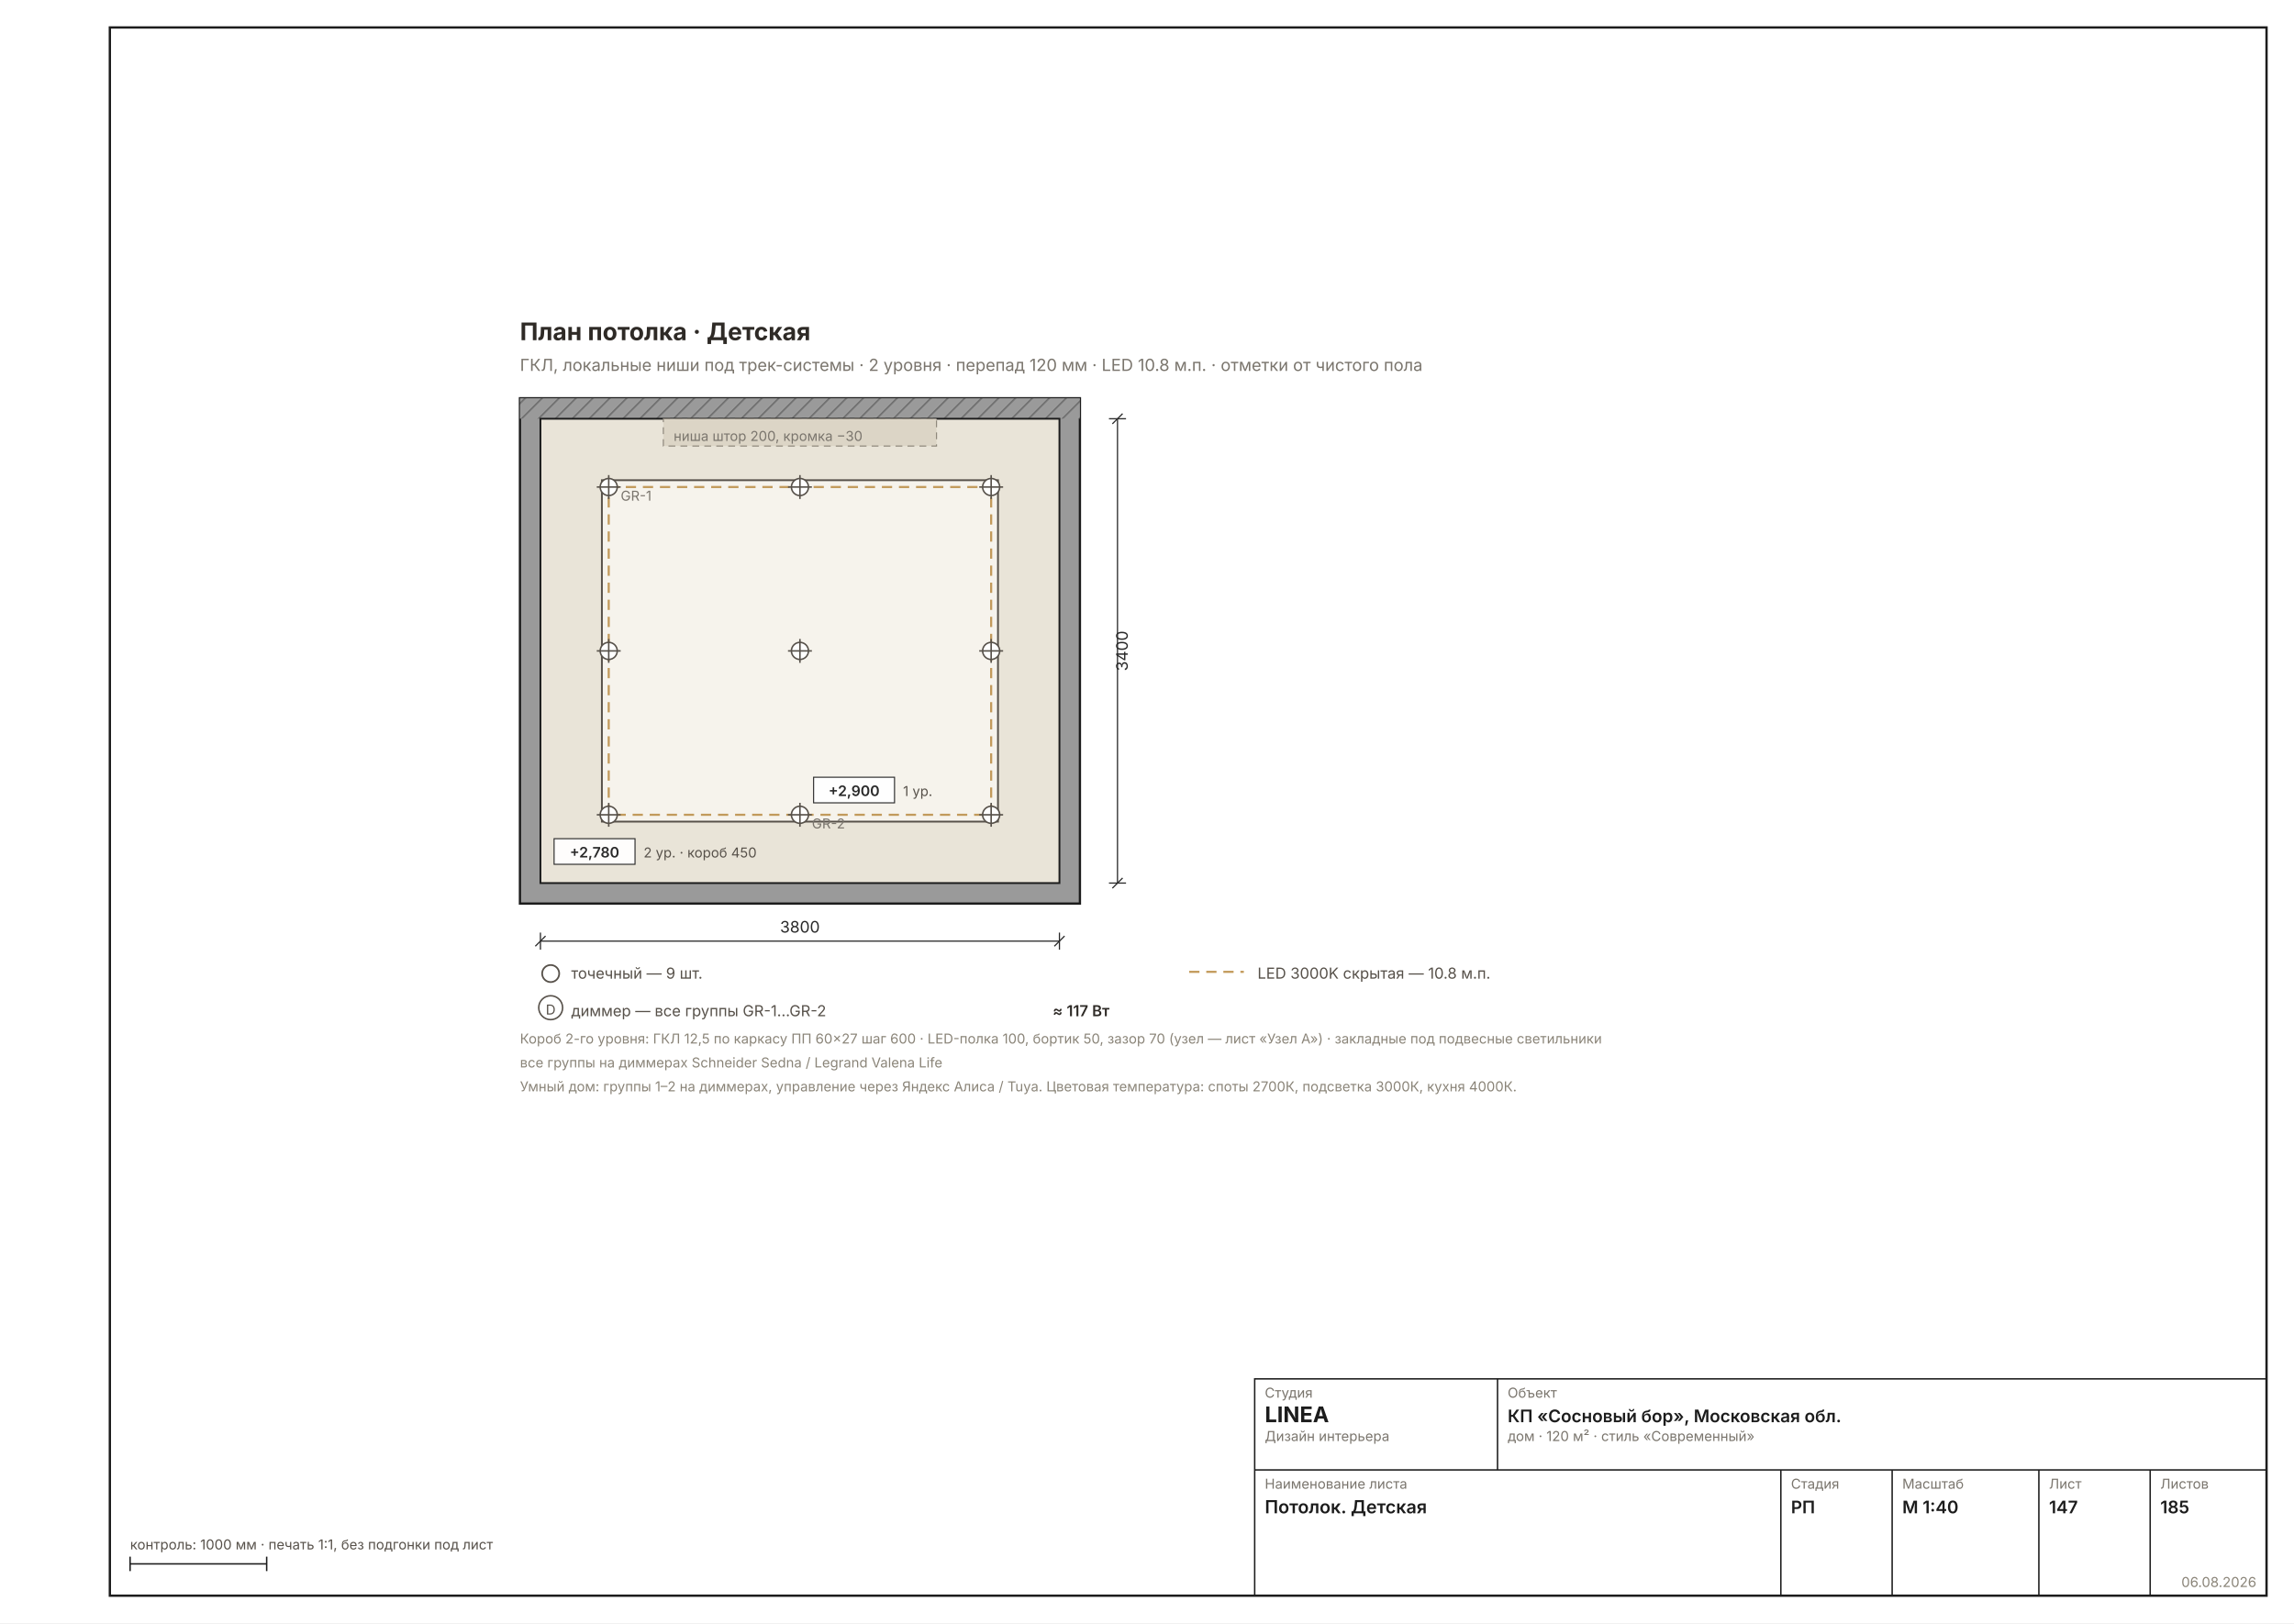
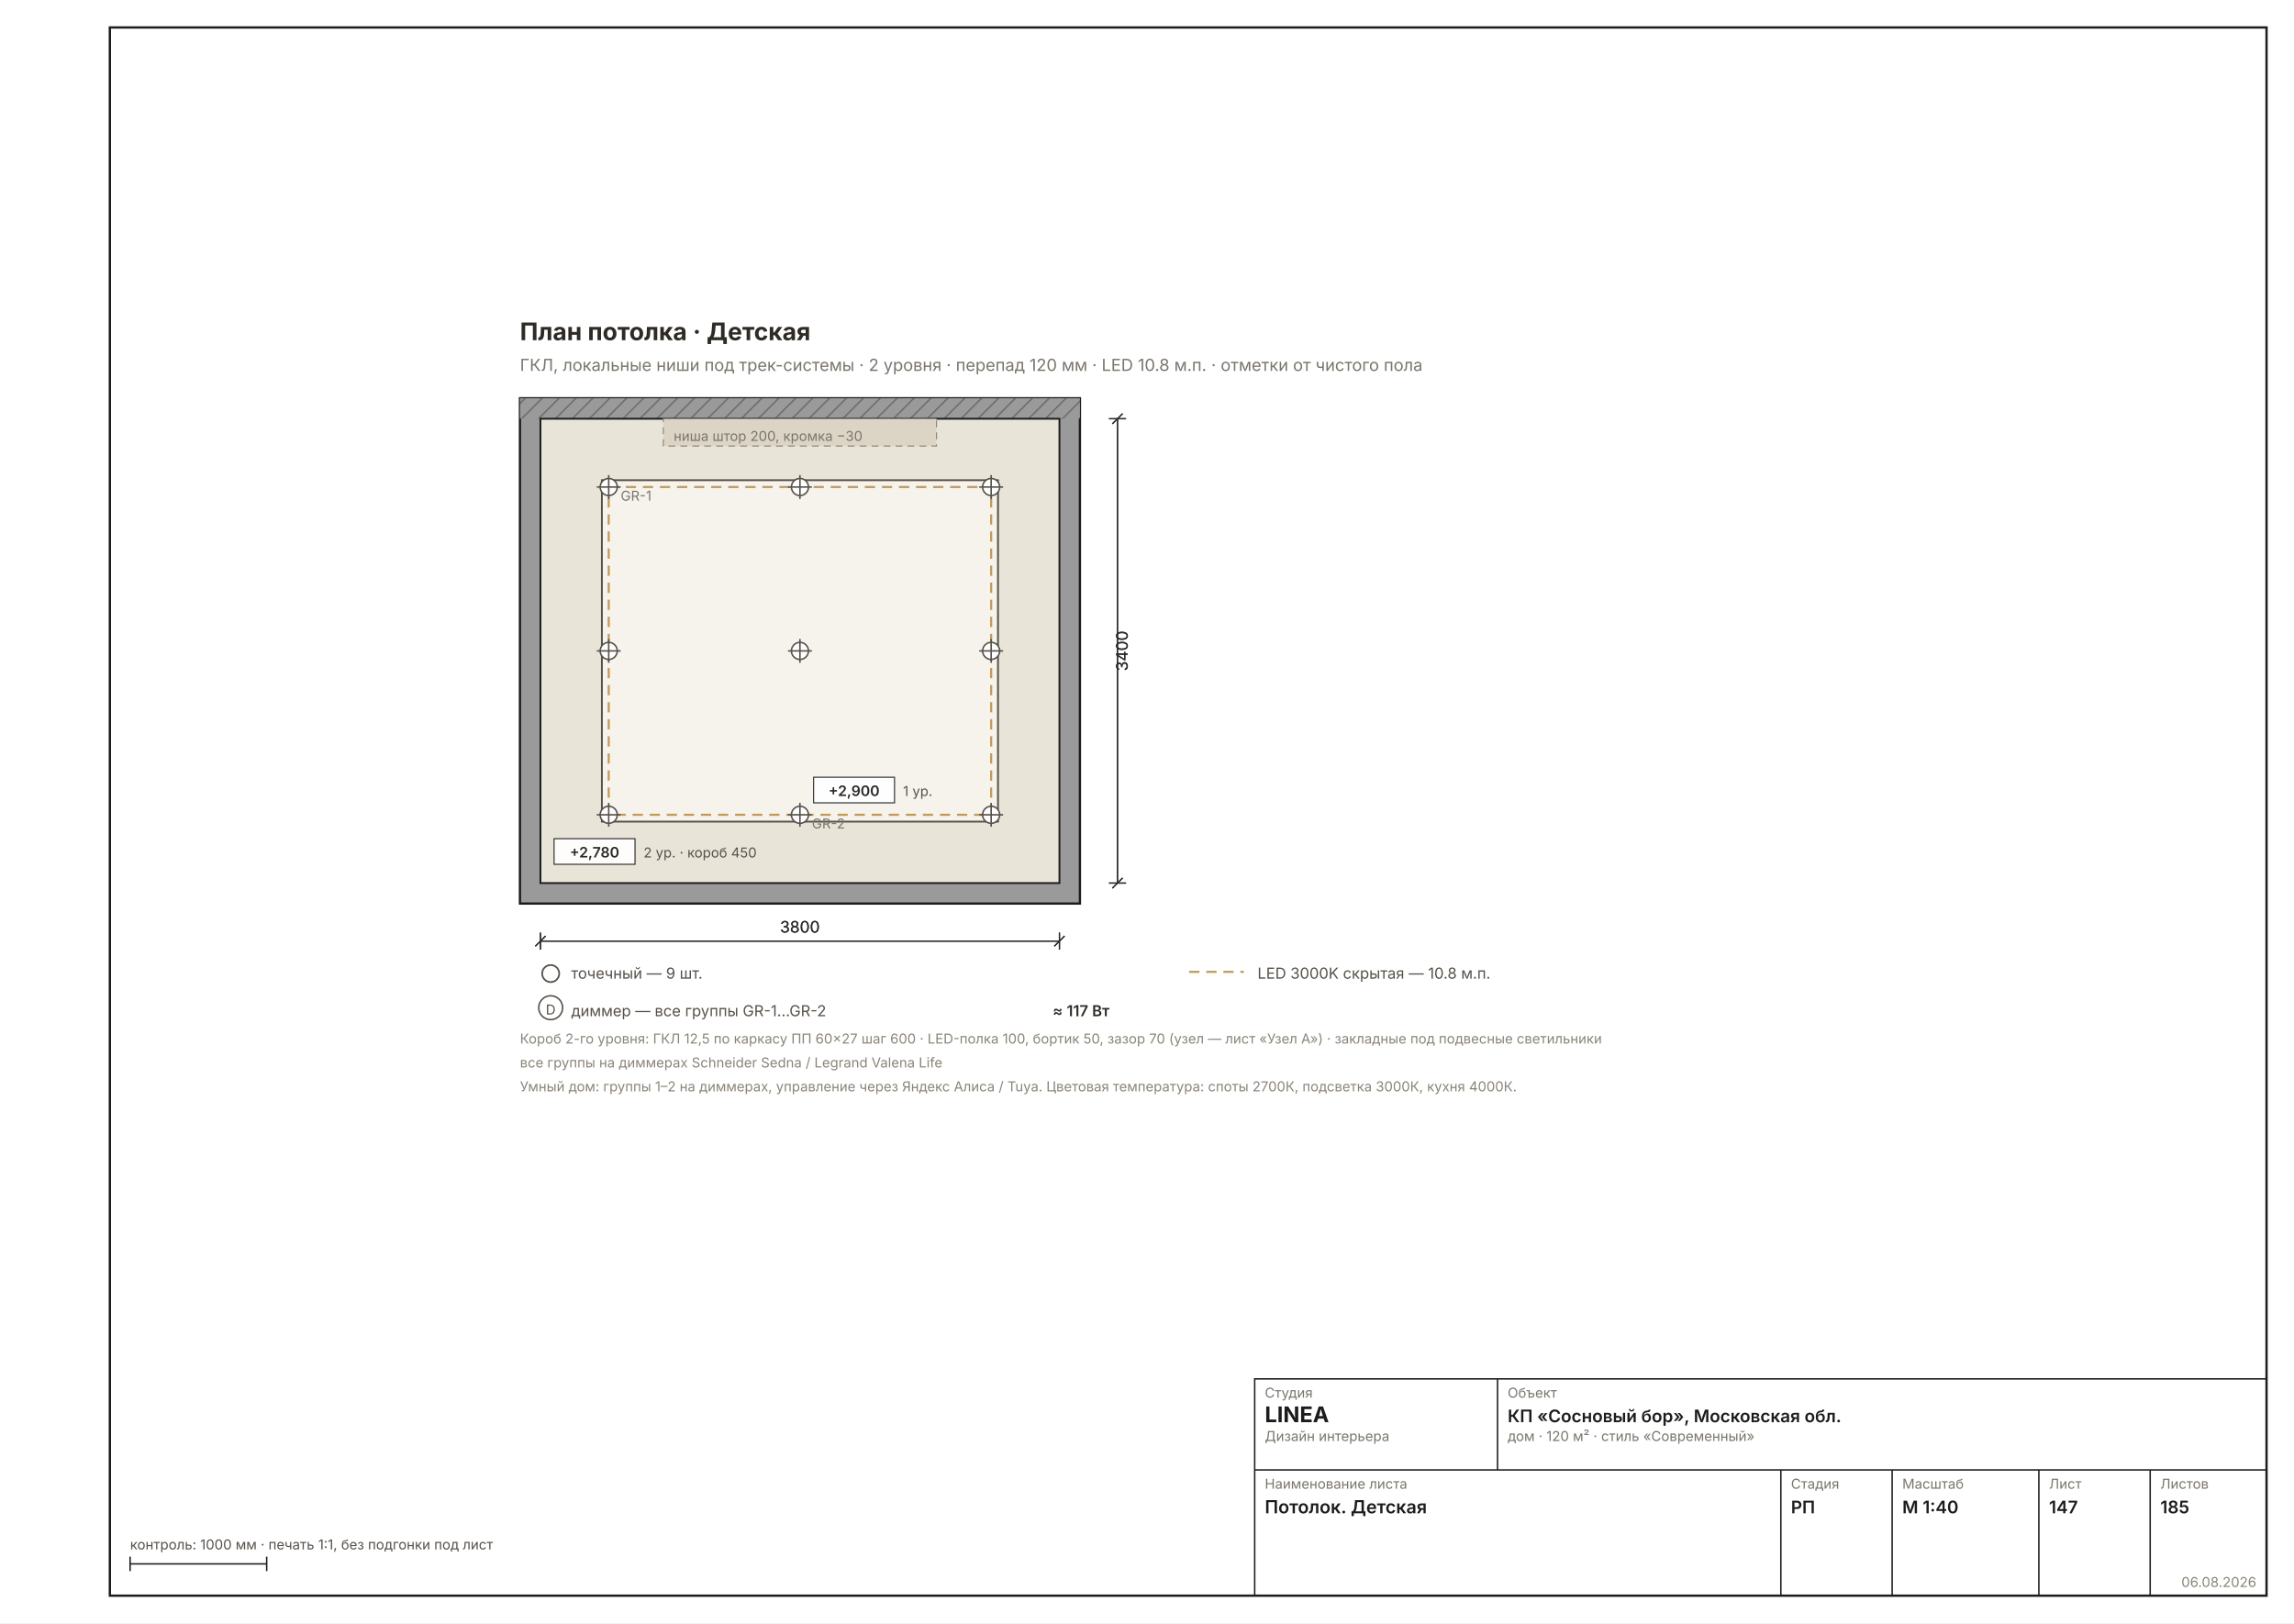
<svg xmlns="http://www.w3.org/2000/svg" width="1587" height="1123" viewBox="0 0 1587 1123" font-family="Inter, &quot;Helvetica Neue&quot;, Arial, sans-serif" data-sheet="ceiling-room" data-scale="1:40">
  <rect width="1587" height="1123" fill="#FFFFFF" />
  <rect x="76" y="19" width="1492" height="1085" fill="none" stroke="#1C1C1C" stroke-width="1.6" />
  <g transform="translate(267.5759 183.414) scale(1.1811)">
    <defs>
      <pattern id="rh147" width="7" height="7" patternUnits="userSpaceOnUse" patternTransform="rotate(45)">
        <rect width="7" height="7" fill="#9A9A9A" />
        <line x1="0" y1="0" x2="0" y2="7" stroke="#6E6E6E" stroke-width="1.78" />
      </pattern>
    </defs>
    <rect x="78" y="78" width="328" height="296" fill="#9A9A9A" stroke="#1C1C1C" stroke-width="1.33" />
    <rect x="78" y="78" width="328" height="12" fill="url(#rh147)" />
    <rect x="90" y="90" width="304" height="272" fill="#E9E4D8" stroke="#1C1C1C" stroke-width="1.07" />
    <rect x="126" y="126" width="232" height="200" fill="#F6F3EC" stroke="#57514A" stroke-width="1.07" />
    <rect x="130" y="130" width="224" height="192" fill="none" stroke="#C29A5B" stroke-width="1.24" stroke-dasharray="6 4" />
    <rect x="162" y="90" width="160" height="16" fill="#DCD5C6" stroke="#8A8478" stroke-width="0.62" stroke-dasharray="4 3" />
    <text x="168" y="103" font-size="8.00" fill="#7A756D">ниша штор 200, кромка −30</text>
    <g stroke="#57514A" stroke-width="0.89">
      <circle cx="130" cy="130" r="5" fill="#FFF" />
      <line x1="123" y1="130" x2="137" y2="130" />
      <line x1="130" y1="123" x2="130" y2="137" />
    </g>
    <text x="137" y="138" font-size="8.00" fill="#7A756D">GR-1</text>
    <g stroke="#57514A" stroke-width="0.89">
      <circle cx="130" cy="226" r="5" fill="#FFF" />
      <line x1="123" y1="226" x2="137" y2="226" />
      <line x1="130" y1="219" x2="130" y2="233" />
    </g>
    <g stroke="#57514A" stroke-width="0.89">
      <circle cx="130" cy="322" r="5" fill="#FFF" />
      <line x1="123" y1="322" x2="137" y2="322" />
      <line x1="130" y1="315" x2="130" y2="329" />
    </g>
    <g stroke="#57514A" stroke-width="0.89">
      <circle cx="242" cy="130" r="5" fill="#FFF" />
      <line x1="235" y1="130" x2="249" y2="130" />
      <line x1="242" y1="123" x2="242" y2="137" />
    </g>
    <g stroke="#57514A" stroke-width="0.89">
      <circle cx="242" cy="226" r="5" fill="#FFF" />
      <line x1="235" y1="226" x2="249" y2="226" />
      <line x1="242" y1="219" x2="242" y2="233" />
    </g>
    <g stroke="#57514A" stroke-width="0.89">
      <circle cx="242" cy="322" r="5" fill="#FFF" />
      <line x1="235" y1="322" x2="249" y2="322" />
      <line x1="242" y1="315" x2="242" y2="329" />
    </g>
    <text x="249" y="330" font-size="8.00" fill="#7A756D">GR-2</text>
    <g stroke="#57514A" stroke-width="0.89">
      <circle cx="354" cy="130" r="5" fill="#FFF" />
      <line x1="347" y1="130" x2="361" y2="130" />
      <line x1="354" y1="123" x2="354" y2="137" />
    </g>
    <g stroke="#57514A" stroke-width="0.89">
      <circle cx="354" cy="226" r="5" fill="#FFF" />
      <line x1="347" y1="226" x2="361" y2="226" />
      <line x1="354" y1="219" x2="354" y2="233" />
    </g>
    <g stroke="#57514A" stroke-width="0.89">
      <circle cx="354" cy="322" r="5" fill="#FFF" />
      <line x1="347" y1="322" x2="361" y2="322" />
      <line x1="354" y1="315" x2="354" y2="329" />
+     </g>
+     <g data-el="chain">
+       <g data-el="dim" stroke="#2A2A2A" stroke-width="0.71" fill="none">
+         <line x1="90" y1="396" x2="394" y2="396" />
+         <line x1="90" y1="391" x2="90" y2="401" />
+         <line x1="394" y1="391" x2="394" y2="401" />
+         <line x1="87" y1="399" x2="93" y2="393" />
+         <line x1="391" y1="399" x2="397" y2="393" />
+       </g>
+       <text x="242" y="391" font-size="9.33" fill="#2A2A2A" text-anchor="middle">3800</text>
+     </g>
+     <g data-el="chain">
+       <g data-el="dim" stroke="#2A2A2A" stroke-width="0.71" fill="none">
+         <line x1="428" y1="90" x2="428" y2="362" />
+         <line x1="423" y1="90" x2="433" y2="90" />
+         <line x1="423" y1="362" x2="433" y2="362" />
+         <line x1="425" y1="93" x2="431" y2="87" />
+         <line x1="425" y1="365" x2="431" y2="359" />
+       </g>
+       <text x="434" y="226" font-size="9.33" fill="#2A2A2A" transform="rotate(-90 434 226)" text-anchor="middle">3400</text>
    </g>
    <g data-el="level">
      <rect x="98" y="336" width="47.4" height="15" fill="#FFFFFFEE" stroke="#2A2A2A" stroke-width="0.62" />
      <text x="121.7" y="347" font-size="8.45" font-weight="600" fill="#2A2A2A" text-anchor="middle">+2,780</text>
    </g>
    <text x="150.4" y="347" font-size="8.00" fill="#57514A">2 ур. · короб 450</text>
    <g font-size="8.89" fill="#2E2A26" />
    <g data-el="level">
      <rect x="250" y="300" width="47.4" height="15" fill="#FFFFFFEE" stroke="#2A2A2A" stroke-width="0.62" />
      <text x="273.7" y="311" font-size="8.45" font-weight="600" fill="#2A2A2A" text-anchor="middle">+2,900</text>
    </g>
    <text x="302.4" y="311" font-size="8.00" fill="#57514A">1 ур.</text>
    <text x="78" y="44" font-size="14.22" font-weight="700" fill="#2E2A26">План потолка · Детская</text>
    <text x="78" y="62" font-size="9.78" fill="#7A756D">ГКЛ, локальные ниши под трек-системы · 2 уровня · перепад 120 мм · LED 10.8 м.п. · отметки от чистого пола</text>
    <g data-el="dim" stroke="#2A2A2A" stroke-width="0.71" fill="none">
      <line x1="90" y1="396" x2="394" y2="396" />
      <line x1="90" y1="391" x2="90" y2="401" />
      <line x1="394" y1="391" x2="394" y2="401" />
      <line x1="87" y1="399" x2="93" y2="393" />
      <line x1="391" y1="399" x2="397" y2="393" />
    </g>
    <text x="242" y="391" font-size="9.33" fill="#2A2A2A" text-anchor="middle">3800</text>
    <g data-el="dim" stroke="#2A2A2A" stroke-width="0.71" fill="none">
      <line x1="428" y1="90" x2="428" y2="362" />
      <line x1="423" y1="90" x2="433" y2="90" />
      <line x1="423" y1="362" x2="433" y2="362" />
      <line x1="425" y1="93" x2="431" y2="87" />
      <line x1="425" y1="365" x2="431" y2="359" />
    </g>
    <text x="434" y="226" font-size="9.33" fill="#2A2A2A" transform="rotate(-90 434 226)" text-anchor="middle">3400</text>
    <g font-size="8.89" fill="#57514A">
      <circle cx="96" cy="415" r="5" fill="#FFF" stroke="#57514A" />
      <text x="108" y="418">точечный — 9 шт.</text>
      <line x1="470" y1="414" x2="502" y2="414" stroke="#C29A5B" stroke-width="1.24" stroke-dasharray="6 4" />
      <text x="510" y="418">LED 3000K скрытая — 10.8 м.п.</text>
      <circle cx="96" cy="435" r="7" fill="none" stroke="#57514A" stroke-width="0.89" />
      <text x="96" y="439" font-size="8.00" text-anchor="middle" fill="#57514A">D</text>
      <text x="108" y="440">диммер — все группы GR-1…GR-2</text>
      <text x="390" y="440" font-weight="600" fill="#2E2A26">≈ 117 Вт</text>
    </g>
    <text x="78" y="456" font-size="8.00" fill="#8A8478">Короб 2-го уровня: ГКЛ 12,5 по каркасу ПП 60×27 шаг 600 · LED-полка 100, бортик 50, зазор 70 (узел — лист «Узел А») · закладные под подвесные светильники</text>
    <text x="78" y="470" font-size="8.00" fill="#8A8478">все группы на диммерах Schneider Sedna / Legrand Valena Life</text>
    <text x="78" y="484" font-size="8.00" fill="#8A8478">Умный дом: группы 1–2 на диммерах, управление через Яндекс Алиса / Tuya. Цветовая температура: споты 2700К, подсветка 3000К, кухня 4000К.</text>
  </g>
  <g data-el="stamp" stroke="#1C1C1C" stroke-width="1" fill="none">
    <rect x="868" y="954" width="700" height="150" />
    <line x1="868" y1="1017" x2="1568" y2="1017" />
    <line x1="1036" y1="954" x2="1036" y2="1017" />
    <line x1="1232" y1="1017" x2="1232" y2="1104" />
    <line x1="1309" y1="1017" x2="1309" y2="1104" />
    <line x1="1410.5" y1="1017" x2="1410.5" y2="1104" />
    <line x1="1487.5" y1="1017" x2="1487.5" y2="1104" />
  </g>
  <text x="875" y="967" font-size="9.5" fill="#7A756D">Студия</text>
  <text x="875" y="984" font-size="15" font-weight="700" fill="#1C1C1C">LINEA</text>
  <text x="875" y="997" font-size="9.5" fill="#7A756D">Дизайн интерьера</text>
  <text x="1043" y="967" font-size="9.5" fill="#7A756D">Объект</text>
  <text x="1043" y="984" font-size="12" font-weight="600" fill="#1C1C1C">КП «Сосновый бор», Московская обл.</text>
  <text x="1043" y="997" font-size="9.5" fill="#7A756D">дом · 120 м² · стиль «Современный»</text>
  <text x="875" y="1030" font-size="9.5" fill="#7A756D">Наименование листа</text>
  <text x="875" y="1047" font-size="12.5" font-weight="600" fill="#1C1C1C">Потолок. Детская</text>
  <text x="1239" y="1030" font-size="9.5" fill="#7A756D">Стадия</text>
  <text x="1239" y="1047" font-size="12" font-weight="600" fill="#1C1C1C">РП</text>
  <text x="1316" y="1030" font-size="9.5" fill="#7A756D">Масштаб</text>
  <text x="1316" y="1047" font-size="12" font-weight="600" fill="#1C1C1C">М 1:40</text>
  <text x="1417.5" y="1030" font-size="9.5" fill="#7A756D">Лист</text>
  <text x="1417.5" y="1047" font-size="12" font-weight="600" fill="#1C1C1C">147</text>
  <text x="1494.5" y="1030" font-size="9.5" fill="#7A756D">Листов</text>
  <text x="1494.5" y="1047" font-size="12" font-weight="600" fill="#1C1C1C">185</text>
  <text x="1561" y="1098" font-size="9.5" fill="#8A8478" text-anchor="end">06.08.2026</text>
  <g stroke="#1C1C1C" stroke-width="1">
    <line x1="90" y1="1082" x2="184.488" y2="1082" />
    <line x1="90" y1="1077" x2="90" y2="1087" />
    <line x1="184.488" y1="1077" x2="184.488" y2="1087" />
  </g>
  <text x="90" y="1072" font-size="9.5" fill="#57514A">контроль: 1000 мм · печать 1:1, без подгонки под лист</text>
</svg>
